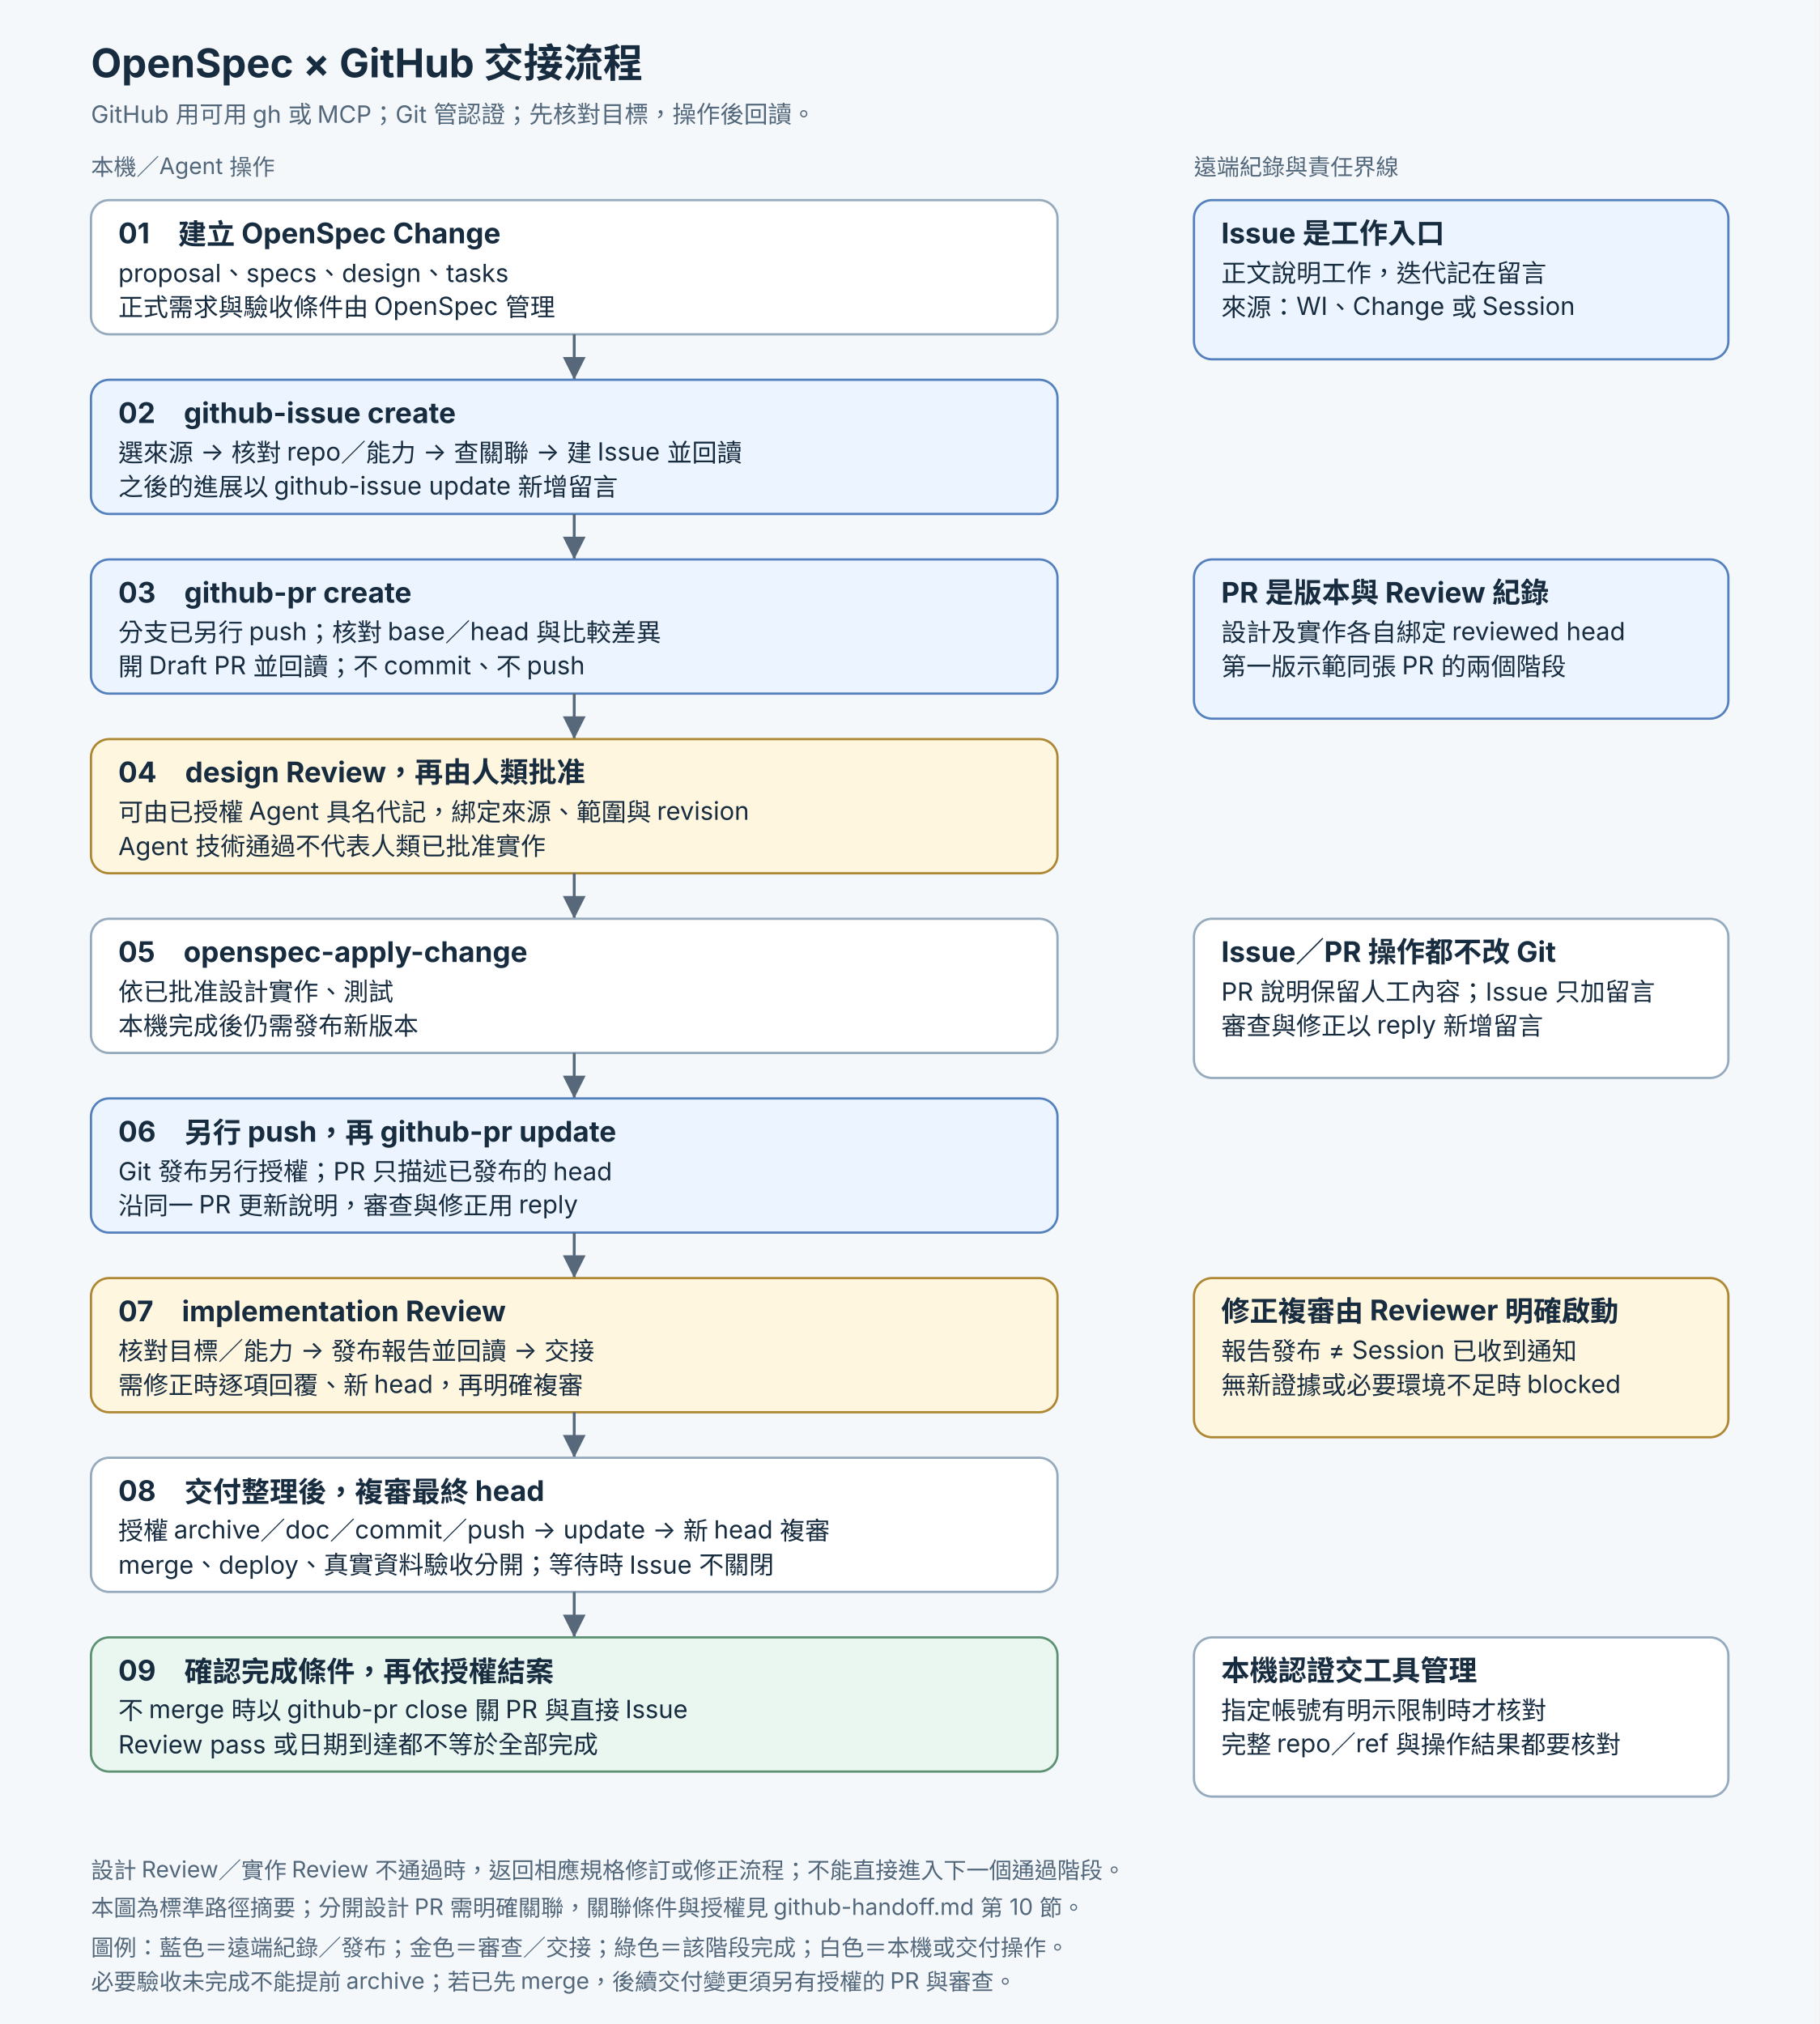
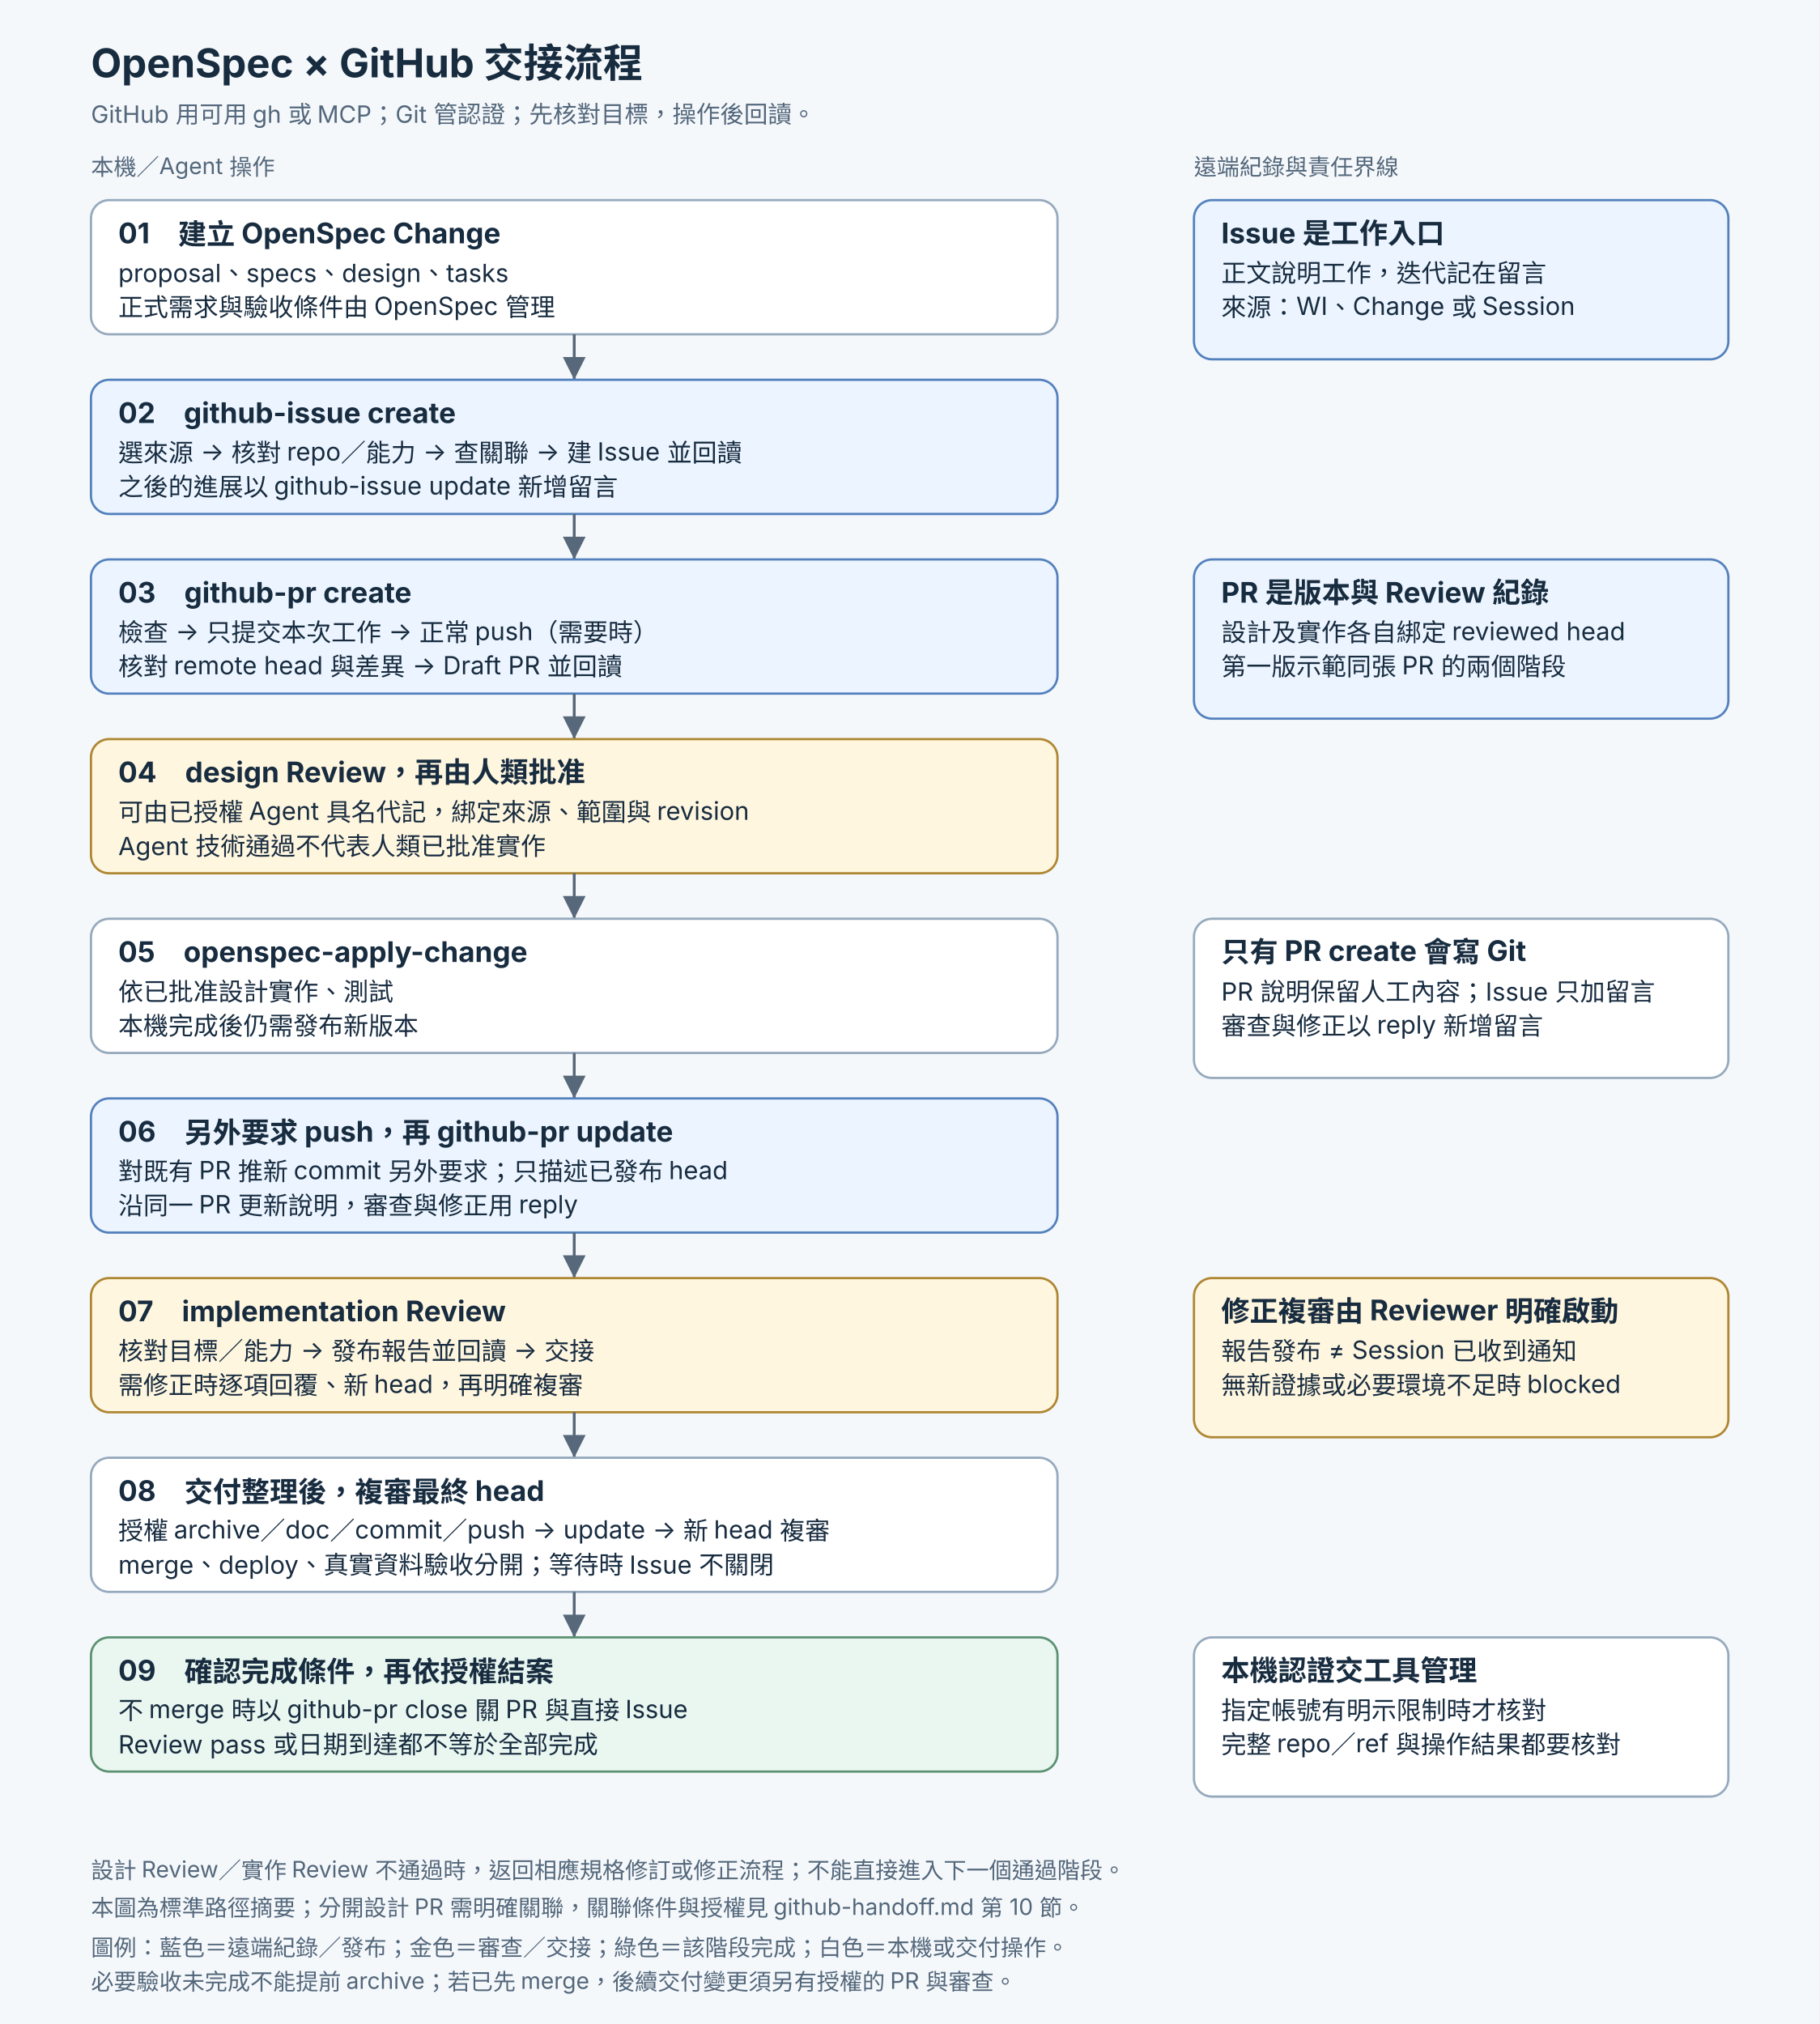
<svg xmlns="http://www.w3.org/2000/svg" width="1600" height="1780" viewBox="0 0 1600 1780" role="img" aria-labelledby="title desc">
  <defs>
    <marker id="arrow" markerWidth="10" markerHeight="10" refX="8" refY="4" orient="auto">
      <path d="M0 0 L8 4 L0 8 Z" fill="#566879" />
    </marker>
  </defs>
  <style>text{font-family:Inter,"PingFang TC","Noto Sans CJK TC",sans-serif;fill:#182c40}.title{font-size:35px;font-weight:700}.sub{font-size:21px;fill:#53677b}.heading{font-size:25px;font-weight:650}.body{font-size:22px}.note{font-size:20px;fill:#53677b}.box{fill:white;stroke:#96aabd;stroke-width:2}.blue{fill:#ecf5ff;stroke:#5481bd;stroke-width:2}.gold{fill:#fff6df;stroke:#ae8733;stroke-width:2}.green{fill:#eaf7f0;stroke:#5c9273;stroke-width:2}.line{fill:none;stroke:#566879;stroke-width:2.5;marker-end:url(#arrow)}.dash{fill:none;stroke:#8194a7;stroke-width:2;stroke-dasharray:7 6}</style>
  <rect width="1600" height="1780" fill="#f5f8fb" />
  <text x="80" y="68" class="title">OpenSpec × GitHub 交接流程</text>
  <text x="80" y="108" class="sub">GitHub 用可用 gh 或 MCP；Git 管認證；先核對目標，操作後回讀。</text>
  <text x="80" y="154" class="note">本機／Agent 操作</text>
  <text x="1050" y="154" class="note">遠端紀錄與責任界線</text>
  <rect x="80" y="176" width="850" height="118" rx="16" class="box" />
  <text x="104" y="214" class="heading">01　建立 OpenSpec Change</text>
  <text x="104" y="248" class="body">proposal、specs、design、tasks</text>
  <text x="104" y="278" class="body">正式需求與驗收條件由 OpenSpec 管理</text>
  <path d="M505 294 V334" class="line" />
  <rect x="80" y="334" width="850" height="118" rx="16" class="blue" />
  <text x="104" y="372" class="heading">02　github-issue create</text>
  <text x="104" y="406" class="body">選來源 → 核對 repo／能力 → 查關聯 → 建 Issue 並回讀</text>
  <text x="104" y="436" class="body">之後的進展以 github-issue update 新增留言</text>
  <path d="M505 452 V492" class="line" />
  <rect x="80" y="492" width="850" height="118" rx="16" class="blue" />
  <text x="104" y="530" class="heading">03　github-pr create</text>
-   <text x="104" y="564" class="body">分支已另行 push；核對 base／head 與比較差異</text>
-   <text x="104" y="594" class="body">開 Draft PR 並回讀；不 commit、不 push</text>
+   <text x="104" y="564" class="body">檢查 → 只提交本次工作 → 正常 push（需要時）</text>
+   <text x="104" y="594" class="body">核對 remote head 與差異 → Draft PR 並回讀</text>
  <path d="M505 610 V650" class="line" />
  <rect x="80" y="650" width="850" height="118" rx="16" class="gold" />
  <text x="104" y="688" class="heading">04　design Review，再由人類批准</text>
  <text x="104" y="722" class="body">可由已授權 Agent 具名代記，綁定來源、範圍與 revision</text>
  <text x="104" y="752" class="body">Agent 技術通過不代表人類已批准實作</text>
  <path d="M505 768 V808" class="line" />
  <rect x="80" y="808" width="850" height="118" rx="16" class="box" />
  <text x="104" y="846" class="heading">05　openspec-apply-change</text>
  <text x="104" y="880" class="body">依已批准設計實作、測試</text>
  <text x="104" y="910" class="body">本機完成後仍需發布新版本</text>
  <path d="M505 926 V966" class="line" />
  <rect x="80" y="966" width="850" height="118" rx="16" class="blue" />
-   <text x="104" y="1004" class="heading">06　另行 push，再 github-pr update</text>
-   <text x="104" y="1038" class="body">Git 發布另行授權；PR 只描述已發布的 head</text>
+   <text x="104" y="1004" class="heading">06　另外要求 push，再 github-pr update</text>
+   <text x="104" y="1038" class="body">對既有 PR 推新 commit 另外要求；只描述已發布 head</text>
  <text x="104" y="1068" class="body">沿同一 PR 更新說明，審查與修正用 reply</text>
  <path d="M505 1084 V1124" class="line" />
  <rect x="80" y="1124" width="850" height="118" rx="16" class="gold" />
  <text x="104" y="1162" class="heading">07　implementation Review</text>
  <text x="104" y="1196" class="body">核對目標／能力 → 發布報告並回讀 → 交接</text>
  <text x="104" y="1226" class="body">需修正時逐項回覆、新 head，再明確複審</text>
  <path d="M505 1242 V1282" class="line" />
  <rect x="80" y="1282" width="850" height="118" rx="16" class="box" />
  <text x="104" y="1320" class="heading">08　交付整理後，複審最終 head</text>
  <text x="104" y="1354" class="body">授權 archive／doc／commit／push → update → 新 head 複審</text>
  <text x="104" y="1384" class="body">merge、deploy、真實資料驗收分開；等待時 Issue 不關閉</text>
  <path d="M505 1400 V1440" class="line" />
  <rect x="80" y="1440" width="850" height="118" rx="16" class="green" />
  <text x="104" y="1478" class="heading">09　確認完成條件，再依授權結案</text>
  <text x="104" y="1512" class="body">不 merge 時以 github-pr close 關 PR 與直接 Issue</text>
  <text x="104" y="1542" class="body">Review pass 或日期到達都不等於全部完成</text>
  <rect x="1050" y="176" width="470" height="140" rx="16" class="blue" />
  <text x="1074" y="214" class="heading">Issue 是工作入口</text>
  <text x="1074" y="248" class="body">正文說明工作，迭代記在留言</text>
  <text x="1074" y="278" class="body">來源：WI、Change 或 Session</text>
  <rect x="1050" y="492" width="470" height="140" rx="16" class="blue" />
  <text x="1074" y="530" class="heading">PR 是版本與 Review 紀錄</text>
  <text x="1074" y="564" class="body">設計及實作各自綁定 reviewed head</text>
  <text x="1074" y="594" class="body">第一版示範同張 PR 的兩個階段</text>
  <rect x="1050" y="808" width="470" height="140" rx="16" class="box" />
-   <text x="1074" y="846" class="heading">Issue／PR 操作都不改 Git</text>
+   <text x="1074" y="846" class="heading">只有 PR create 會寫 Git</text>
  <text x="1074" y="880" class="body">PR 說明保留人工內容；Issue 只加留言</text>
  <text x="1074" y="910" class="body">審查與修正以 reply 新增留言</text>
  <rect x="1050" y="1124" width="470" height="140" rx="16" class="gold" />
  <text x="1074" y="1162" class="heading">修正複審由 Reviewer 明確啟動</text>
  <text x="1074" y="1196" class="body">報告發布 ≠ Session 已收到通知</text>
  <text x="1074" y="1226" class="body">無新證據或必要環境不足時 blocked</text>
  <rect x="1050" y="1440" width="470" height="140" rx="16" class="box" />
  <text x="1074" y="1478" class="heading">本機認證交工具管理</text>
  <text x="1074" y="1512" class="body">指定帳號有明示限制時才核對</text>
  <text x="1074" y="1542" class="body">完整 repo／ref 與操作結果都要核對</text>
  <text x="80" y="1652" class="note">設計 Review／實作 Review 不通過時，返回相應規格修訂或修正流程；不能直接進入下一個通過階段。</text>
  <text x="80" y="1685" class="note">本圖為標準路徑摘要；分開設計 PR 需明確關聯，關聯條件與授權見 github-handoff.md 第 10 節。</text>
  <text x="80" y="1720" class="note">圖例：藍色＝遠端紀錄／發布；金色＝審查／交接；綠色＝該階段完成；白色＝本機或交付操作。</text>
  <text x="80" y="1750" class="note">必要驗收未完成不能提前 archive；若已先 merge，後續交付變更須另有授權的 PR 與審查。</text>
</svg>
